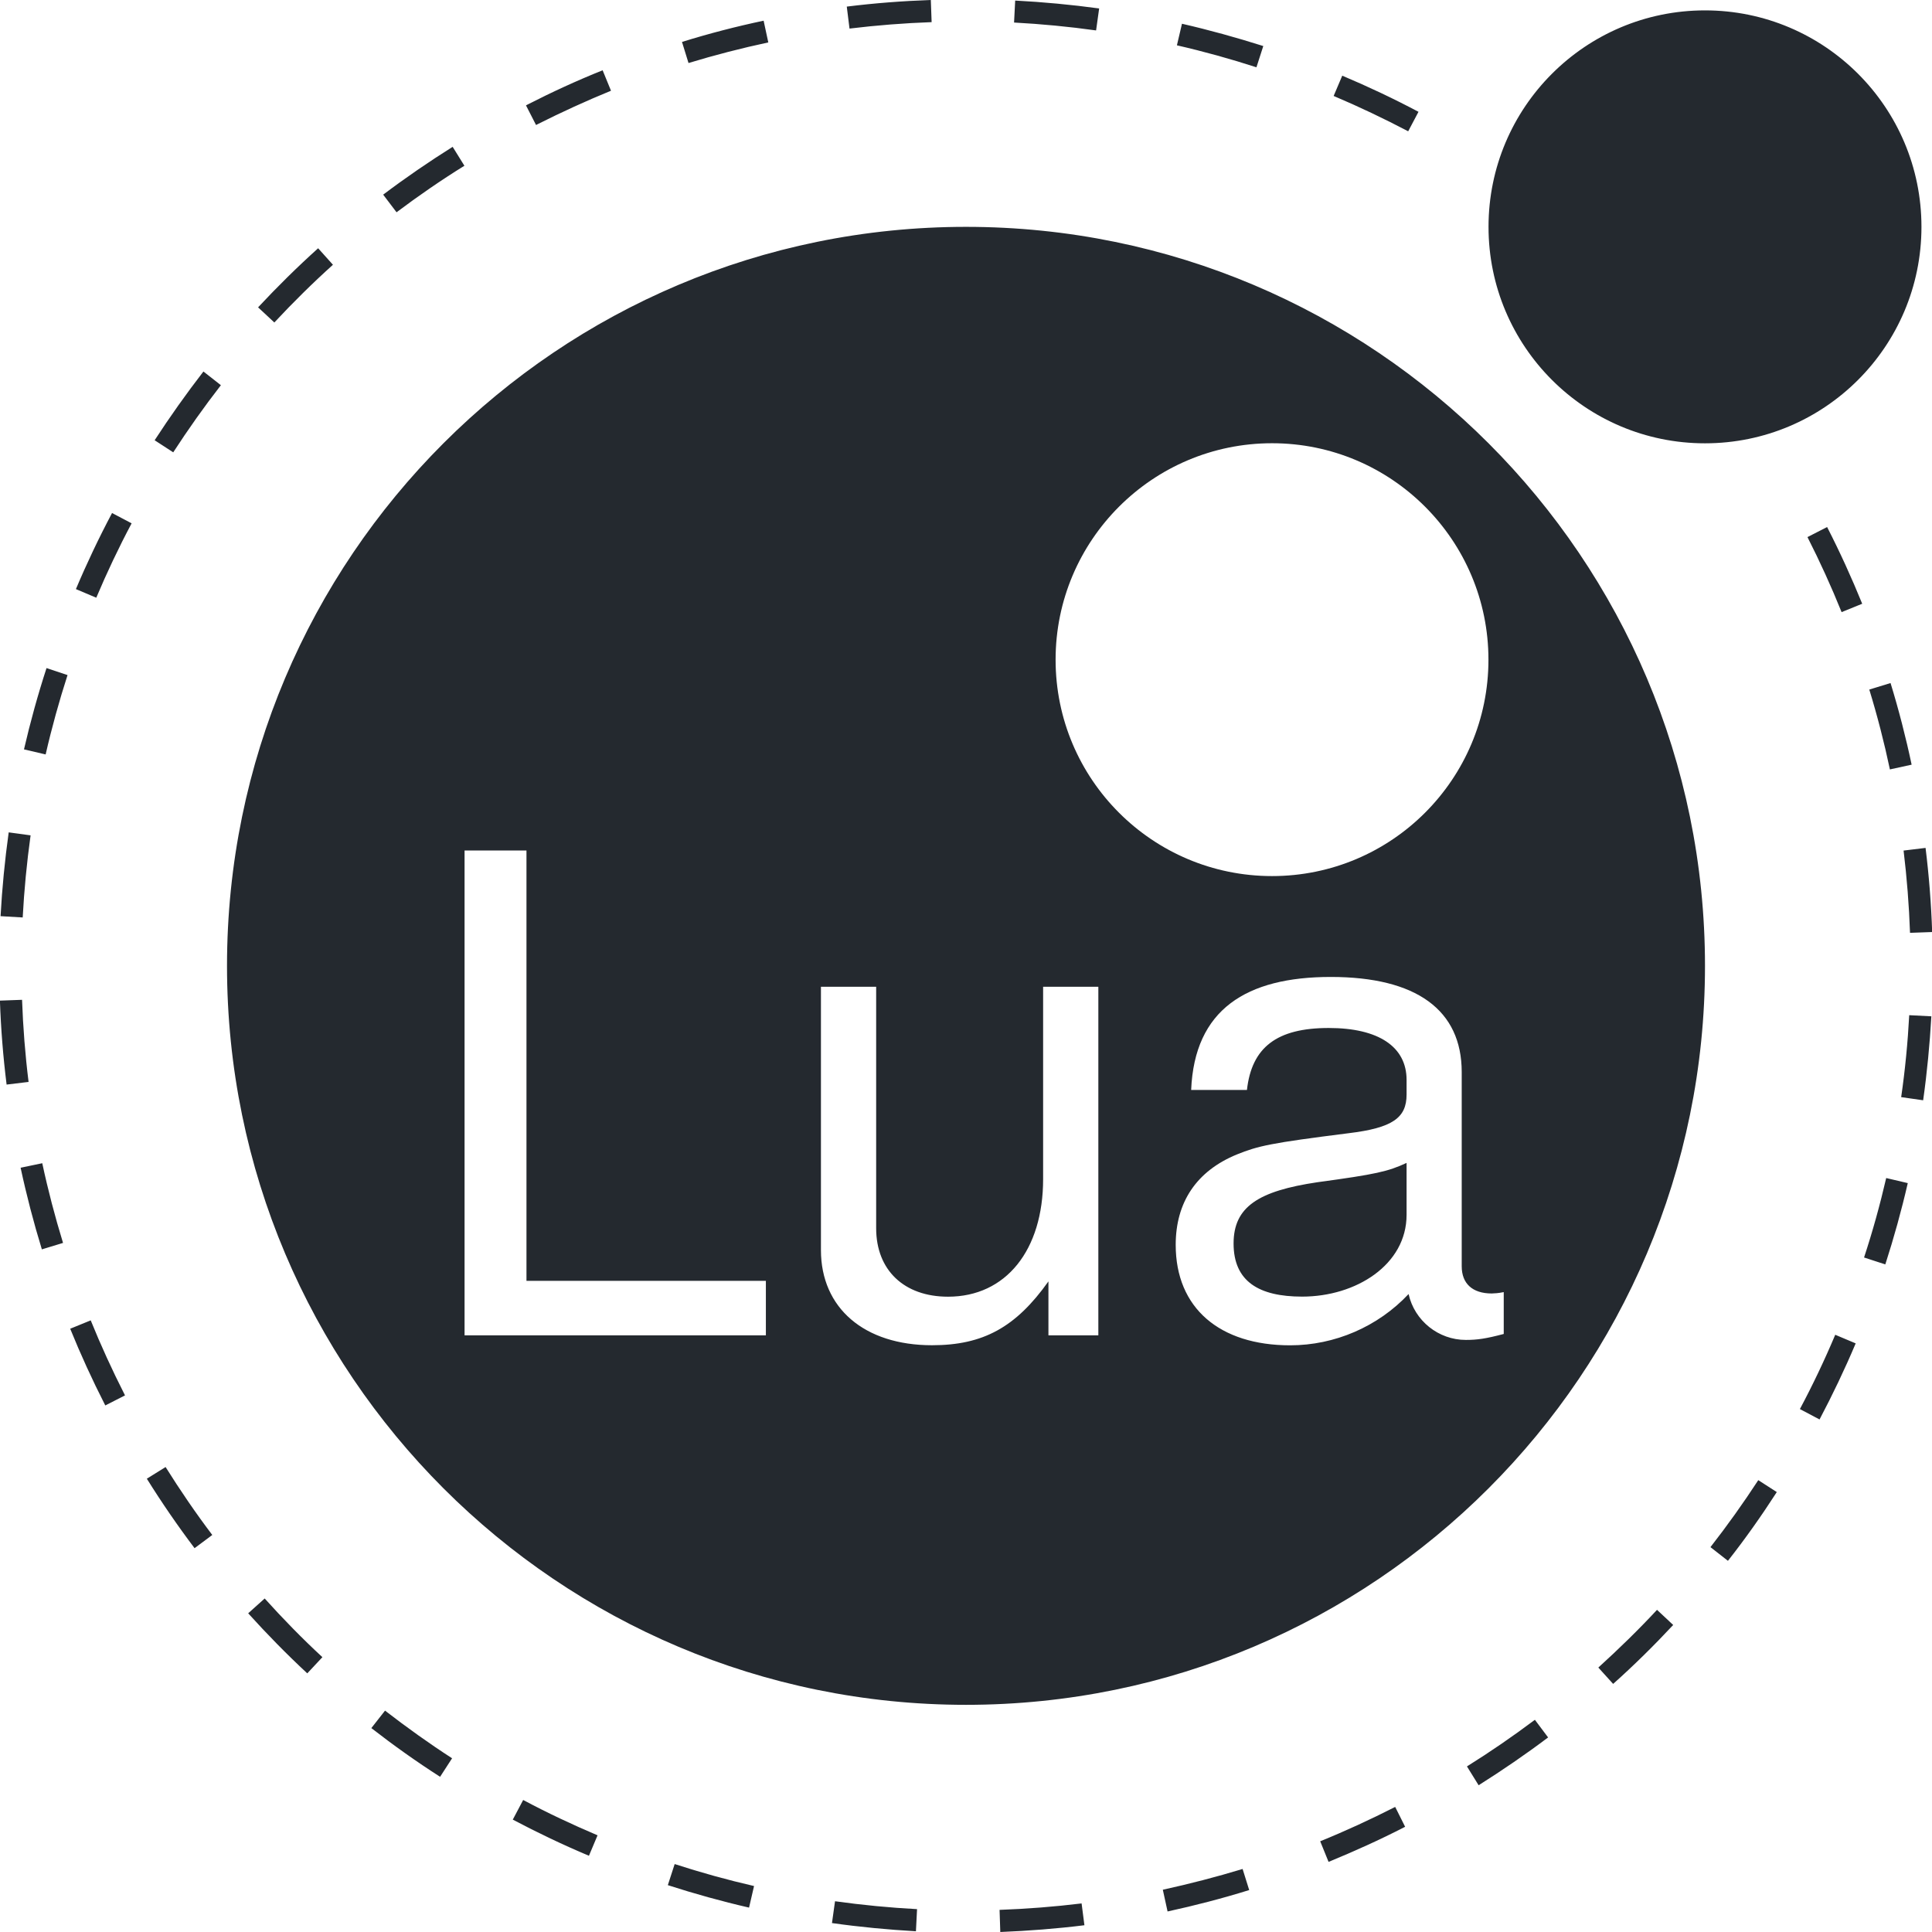
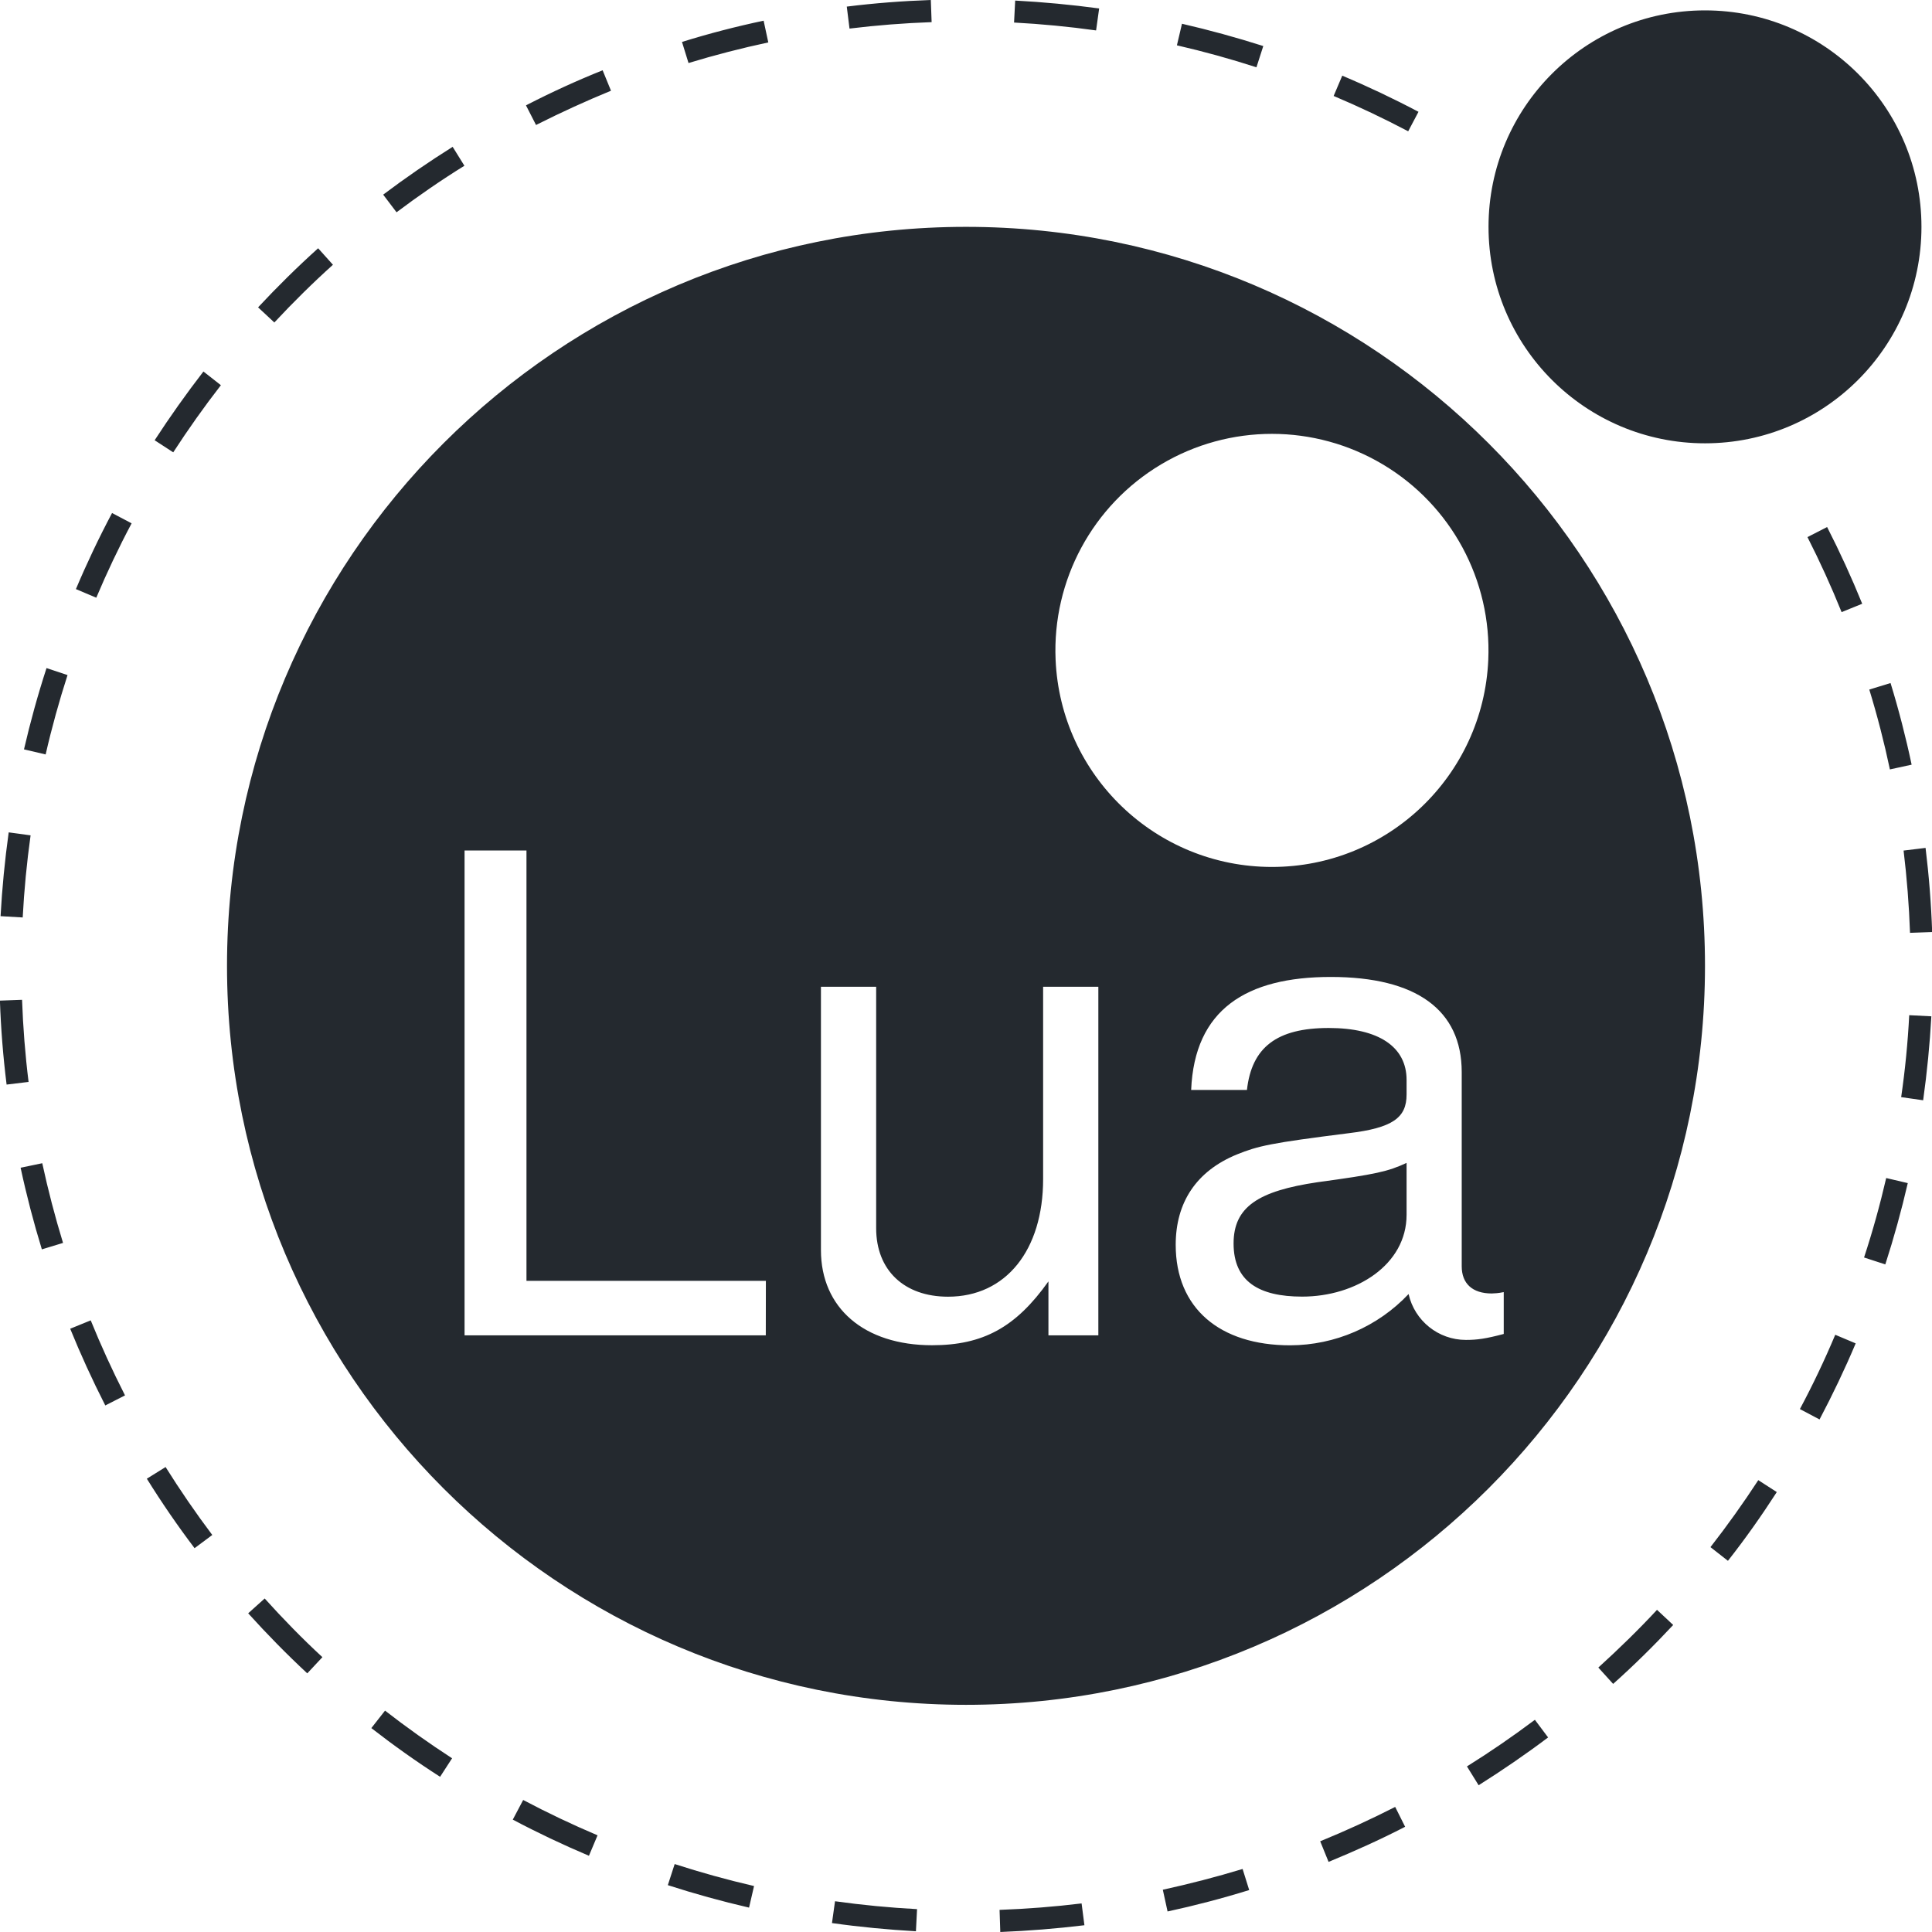
- <svg xmlns="http://www.w3.org/2000/svg" role="img" viewBox="0 0 24 24">
-   <path d="M.38 10.377l-.272-.037c-.048.344-.082.695-.101 1.041l.275.016c.018-.34.051-.682.098-1.02zM4.136 3.289l-.184-.205c-.258.232-.509.48-.746.734l.202.188c.231-.248.476-.49.728-.717zM5.769 2.059l-.146-.235c-.296.186-.586.385-.863.594l.166.219c.27-.203.554-.399.843-.578zM1.824 18.369c.185.297.384.586.593.863l.22-.164c-.205-.271-.399-.555-.58-.844l-.233.145zM1.127 16.402l-.255.104c.129.318.274.635.431.943l.005.01.245-.125-.005-.01c-.153-.301-.295-.611-.421-.922zM.298 9.309l.269.063c.076-.332.168-.664.272-.986l-.261-.087c-.108.332-.202.672-.28 1.01zM.274 12.42l-.275.01c.012.348.04.699.083 1.043l.273-.033c-.042-.336-.069-.68-.081-1.02zM.256 14.506c.073.34.162.682.264 1.014l.263-.08c-.1-.326-.187-.658-.258-.99l-.269.056zM11.573.275L11.563 0c-.348.012-.699.039-1.044.082l.034.273c.338-.041.68-.068 1.02-.08zM23.221 8.566c.1.326.186.66.256.992l.27-.059c-.072-.34-.16-.682-.262-1.014l-.264.081zM17.621 1.389c-.309-.164-.627-.314-.947-.449l-.107.252c.314.133.625.281.926.439l.128-.242zM15.693.572c-.332-.105-.67-.199-1.01-.277l-.063.268c.332.076.664.168.988.273l.085-.264zM6.674 1.545c.298-.15.606-.291.916-.418L7.486.873c-.317.127-.632.272-.937.428l-.015.008.125.244.015-.008zM23.727 11.588l.275-.01a11.797 11.797 0 0 0-.082-1.045l-.273.033c.041.338.068.682.08 1.022zM13.654.105c-.346-.047-.696-.08-1.043-.098l-.014.273c.339.018.683.051 1.019.098l.038-.273zM9.544.527l-.058-.27c-.34.072-.681.16-1.014.264l.081.262c.325-.099.659-.185.991-.256zM1.921 5.469l.231.15c.185-.285.384-.566.592-.834l-.217-.17c-.213.276-.417.563-.606.854zM.943 7.318l.253.107c.132-.313.28-.625.439-.924l-.243-.128c-.163.307-.314.625-.449.945zM18.223 21.943l.145.234c.295-.186.586-.385.863-.594l-.164-.219c-.272.204-.557.4-.844.579zM21.248 19.219l.217.17c.215-.273.418-.561.607-.854l-.23-.148c-.186.285-.385.564-.594.832zM19.855 20.715l.184.203c.258-.23.51-.479.746-.732l-.201-.188c-.23.248-.477.488-.729.717zM22.359 17.504l.244.129c.162-.307.314-.625.449-.945l-.254-.107a11.27 11.27 0 0 1-.439.923zM23.617 13.629l.273.039c.049-.346.082-.695.102-1.043l-.275-.014c-.018.338-.051.682-.1 1.018zM23.156 15.621l.264.086c.107-.332.201-.67.279-1.01l-.268-.063c-.077.333-.169.665-.275.987zM22.453 6.672c.154.303.297.617.424.932l.256-.104c-.131-.322-.277-.643-.436-.953l-.244.125zM8.296 23.418c.331.107.67.201 1.009.279l.062-.268c-.331-.076-.663-.168-.986-.273l-.085.262zM10.335 23.889c.345.049.696.082 1.043.102l.014-.275c-.339-.018-.682-.051-1.019-.098l-.038.271zM17.326 22.449c-.303.154-.613.297-.926.424l.104.256c.318-.131.639-.275.947-.434l.004-.002-.123-.246-.006.002zM4.613 21.467c.274.213.562.418.854.605l.149-.23c-.285-.184-.565-.385-.833-.592l-.17.217zM12.417 23.725l.009.275c.348-.014.699-.041 1.045-.084l-.035-.271c-.336.041-.68.068-1.019.08zM6.37 22.604c.307.162.625.314.946.449l.107-.254c-.313-.133-.624-.279-.924-.439l-.129.244zM3.083 20.041c.233.258.48.51.734.746l.188-.201c-.249-.23-.49-.477-.717-.729l-.205.184zM14.445 23.475l.059.27c.34-.074.68-.162 1.014-.266l-.082-.262c-.325.099-.659.185-.991.258zM21.18.129A2.689 2.689 0 1 0 21.18 5.507 2.689 2.689 0 1 0 21.18.129zM15.324 15.447c0 .471.314.66.852.66.67 0 1.297-.396 1.297-1.016v-.645c-.23.107-.379.141-1.107.24-.735.109-1.042.306-1.042.761zM12 2.818c-5.07 0-9.18 4.109-9.18 9.18 0 5.068 4.11 9.18 9.18 9.18 5.07 0 9.18-4.111 9.18-9.18 0-5.07-4.11-9.18-9.18-9.18zm-2.487 13.77H5.771v-6.023h.769v5.346h2.974v.677zm4.13 0h-.619v-.67c-.405.57-.811.793-1.446.793-.843 0-1.38-.463-1.38-1.182v-3.271h.686v3c0 .52.347.85.893.85.719 0 1.181-.578 1.181-1.461v-2.389h.686v4.33zm-.53-8.393c0-1.484 1.205-2.689 2.689-2.689s2.688 1.205 2.688 2.689-1.203 2.688-2.688 2.688-2.689-1.203-2.689-2.688zm5.567 7.856v.52c-.223.059-.33.074-.471.074-.34 0-.637-.238-.711-.57-.381.406-.918.637-1.471.637-.877 0-1.422-.463-1.422-1.248 0-.527.256-.916.76-1.123.266-.107.414-.141 1.389-.264.545-.066.719-.191.719-.48v-.182c0-.412-.348-.645-.967-.645-.645 0-.957.24-1.016.77h-.693c.041-1 .686-1.404 1.734-1.404 1.066 0 1.627.412 1.627 1.182v2.412c0 .215.133.338.373.338.041-.002.074-.002.149-.017z" fill="#24292f" />
+ <svg xmlns="http://www.w3.org/2000/svg" viewBox="0 0 24 24">
+   <path fill="#24292f" d="m.38 10.377-.272-.037c-.048.344-.082.695-.101 1.041l.275.016q.027-.512.098-1.02m3.756-7.088-.184-.205c-.258.232-.509.48-.746.734l.202.188c.231-.248.476-.49.728-.717m1.633-1.23-.146-.235q-.446.28-.863.594l.166.219c.27-.203.554-.399.843-.578m-3.945 16.31q.278.447.593.863l.22-.164a12 12 0 0 1-.58-.844zm-.697-1.967-.255.104q.195.479.431.943l.005.01.245-.125-.005-.01a12 12 0 0 1-.421-.922M.298 9.309l.269.063c.076-.332.168-.664.272-.986l-.261-.087c-.108.332-.202.672-.28 1.01M.274 12.42l-.275.01c.012.348.04.699.083 1.043l.273-.033c-.042-.336-.069-.68-.081-1.02m-.018 2.086c.073.34.162.682.264 1.014l.263-.08q-.15-.49-.258-.99zM11.573.275 11.563 0c-.348.012-.699.039-1.044.082l.034.273q.508-.062 1.02-.08m11.648 8.291c.1.326.186.66.256.992l.27-.059c-.072-.34-.16-.682-.262-1.014zm-5.6-7.177a12 12 0 0 0-.947-.449l-.107.252q.473.2.926.439zM15.693.572q-.499-.159-1.01-.277l-.063.268q.5.115.988.273zm-9.019.973q.449-.226.916-.418L7.486.873q-.478.192-.937.428l-.015.008.125.244zm17.053 10.043.275-.01a12 12 0 0 0-.082-1.045l-.273.033c.041.338.068.682.08 1.022M13.654.105q-.52-.07-1.043-.098l-.014.273c.339.018.683.051 1.019.098zm-4.11.422-.058-.27c-.34.072-.681.16-1.014.264l.081.262c.325-.099.659-.185.991-.256M1.921 5.469l.231.15c.185-.285.384-.566.592-.834l-.217-.17q-.321.416-.606.854M.943 7.318l.253.107c.132-.313.28-.625.439-.924l-.243-.128c-.163.307-.314.625-.449.945m17.28 14.625.145.234c.295-.186.586-.385.863-.594l-.164-.219c-.272.204-.557.4-.844.579m3.025-2.724.217.17c.215-.273.418-.561.607-.854l-.23-.148q-.28.429-.594.832m-1.393 1.496.184.203c.258-.23.51-.479.746-.732l-.201-.188c-.23.248-.477.488-.729.717m2.504-3.211.244.129c.162-.307.314-.625.449-.945l-.254-.107a11 11 0 0 1-.439.923m1.258-3.875.273.039q.073-.52.102-1.043l-.275-.014a11 11 0 0 1-.1 1.018m-.461 1.992.264.086q.161-.499.279-1.01l-.268-.063c-.077.333-.169.665-.275.987m-.703-8.949c.154.303.297.617.424.932l.256-.104a12 12 0 0 0-.436-.953zM8.296 23.418q.498.161 1.009.279l.062-.268a12 12 0 0 1-.986-.273zm2.039.471c.345.049.696.082 1.043.102l.014-.275a12 12 0 0 1-1.019-.098zm6.991-1.44q-.456.232-.926.424l.104.256c.318-.131.639-.275.947-.434l.004-.002-.123-.246zm-12.713-.982c.274.213.562.418.854.605l.149-.23a12 12 0 0 1-.833-.592zm7.804 2.258.009.275a13 13 0 0 0 1.045-.084l-.035-.271c-.336.041-.68.068-1.019.08M6.37 22.604q.463.245.946.449l.107-.254a12 12 0 0 1-.924-.439zm-3.287-2.563c.233.258.48.51.734.746l.188-.201c-.249-.23-.49-.477-.717-.729zm11.362 3.434.059.27a12 12 0 0 0 1.014-.266l-.082-.262c-.325.099-.659.185-.991.258M21.18.129a2.689 2.689 0 1 0 0 5.378 2.689 2.689 0 1 0 0-5.378m-5.856 15.318c0 .471.314.66.852.66.67 0 1.297-.396 1.297-1.016v-.645c-.23.107-.379.141-1.107.24-.735.109-1.042.306-1.042.761M12 2.818a9.18 9.18 0 0 0-9.18 9.18A9.18 9.18 0 1 0 12 2.818m-2.487 13.77H5.771v-6.023h.769v5.346h2.974zm4.13 0h-.619v-.67c-.405.57-.811.793-1.446.793-.843 0-1.38-.463-1.38-1.182v-3.271h.686v3c0 .52.347.85.893.85.719 0 1.181-.578 1.181-1.461v-2.389h.686v4.33zm-.53-8.393a2.69 2.69 0 1 1 5.375.001 2.69 2.69 0 0 1-5.375-.001m5.567 7.856v.52c-.223.059-.33.074-.471.074a.73.73 0 0 1-.711-.57 2.03 2.03 0 0 1-1.471.637c-.877 0-1.422-.463-1.422-1.248 0-.527.256-.916.76-1.123.266-.107.414-.141 1.389-.264.545-.066.719-.191.719-.48v-.182c0-.412-.348-.645-.967-.645-.645 0-.957.24-1.016.77h-.693c.041-1 .686-1.404 1.734-1.404 1.066 0 1.627.412 1.627 1.182v2.412c0 .215.133.338.373.338.041-.002.074-.002.149-.017" />
</svg>
